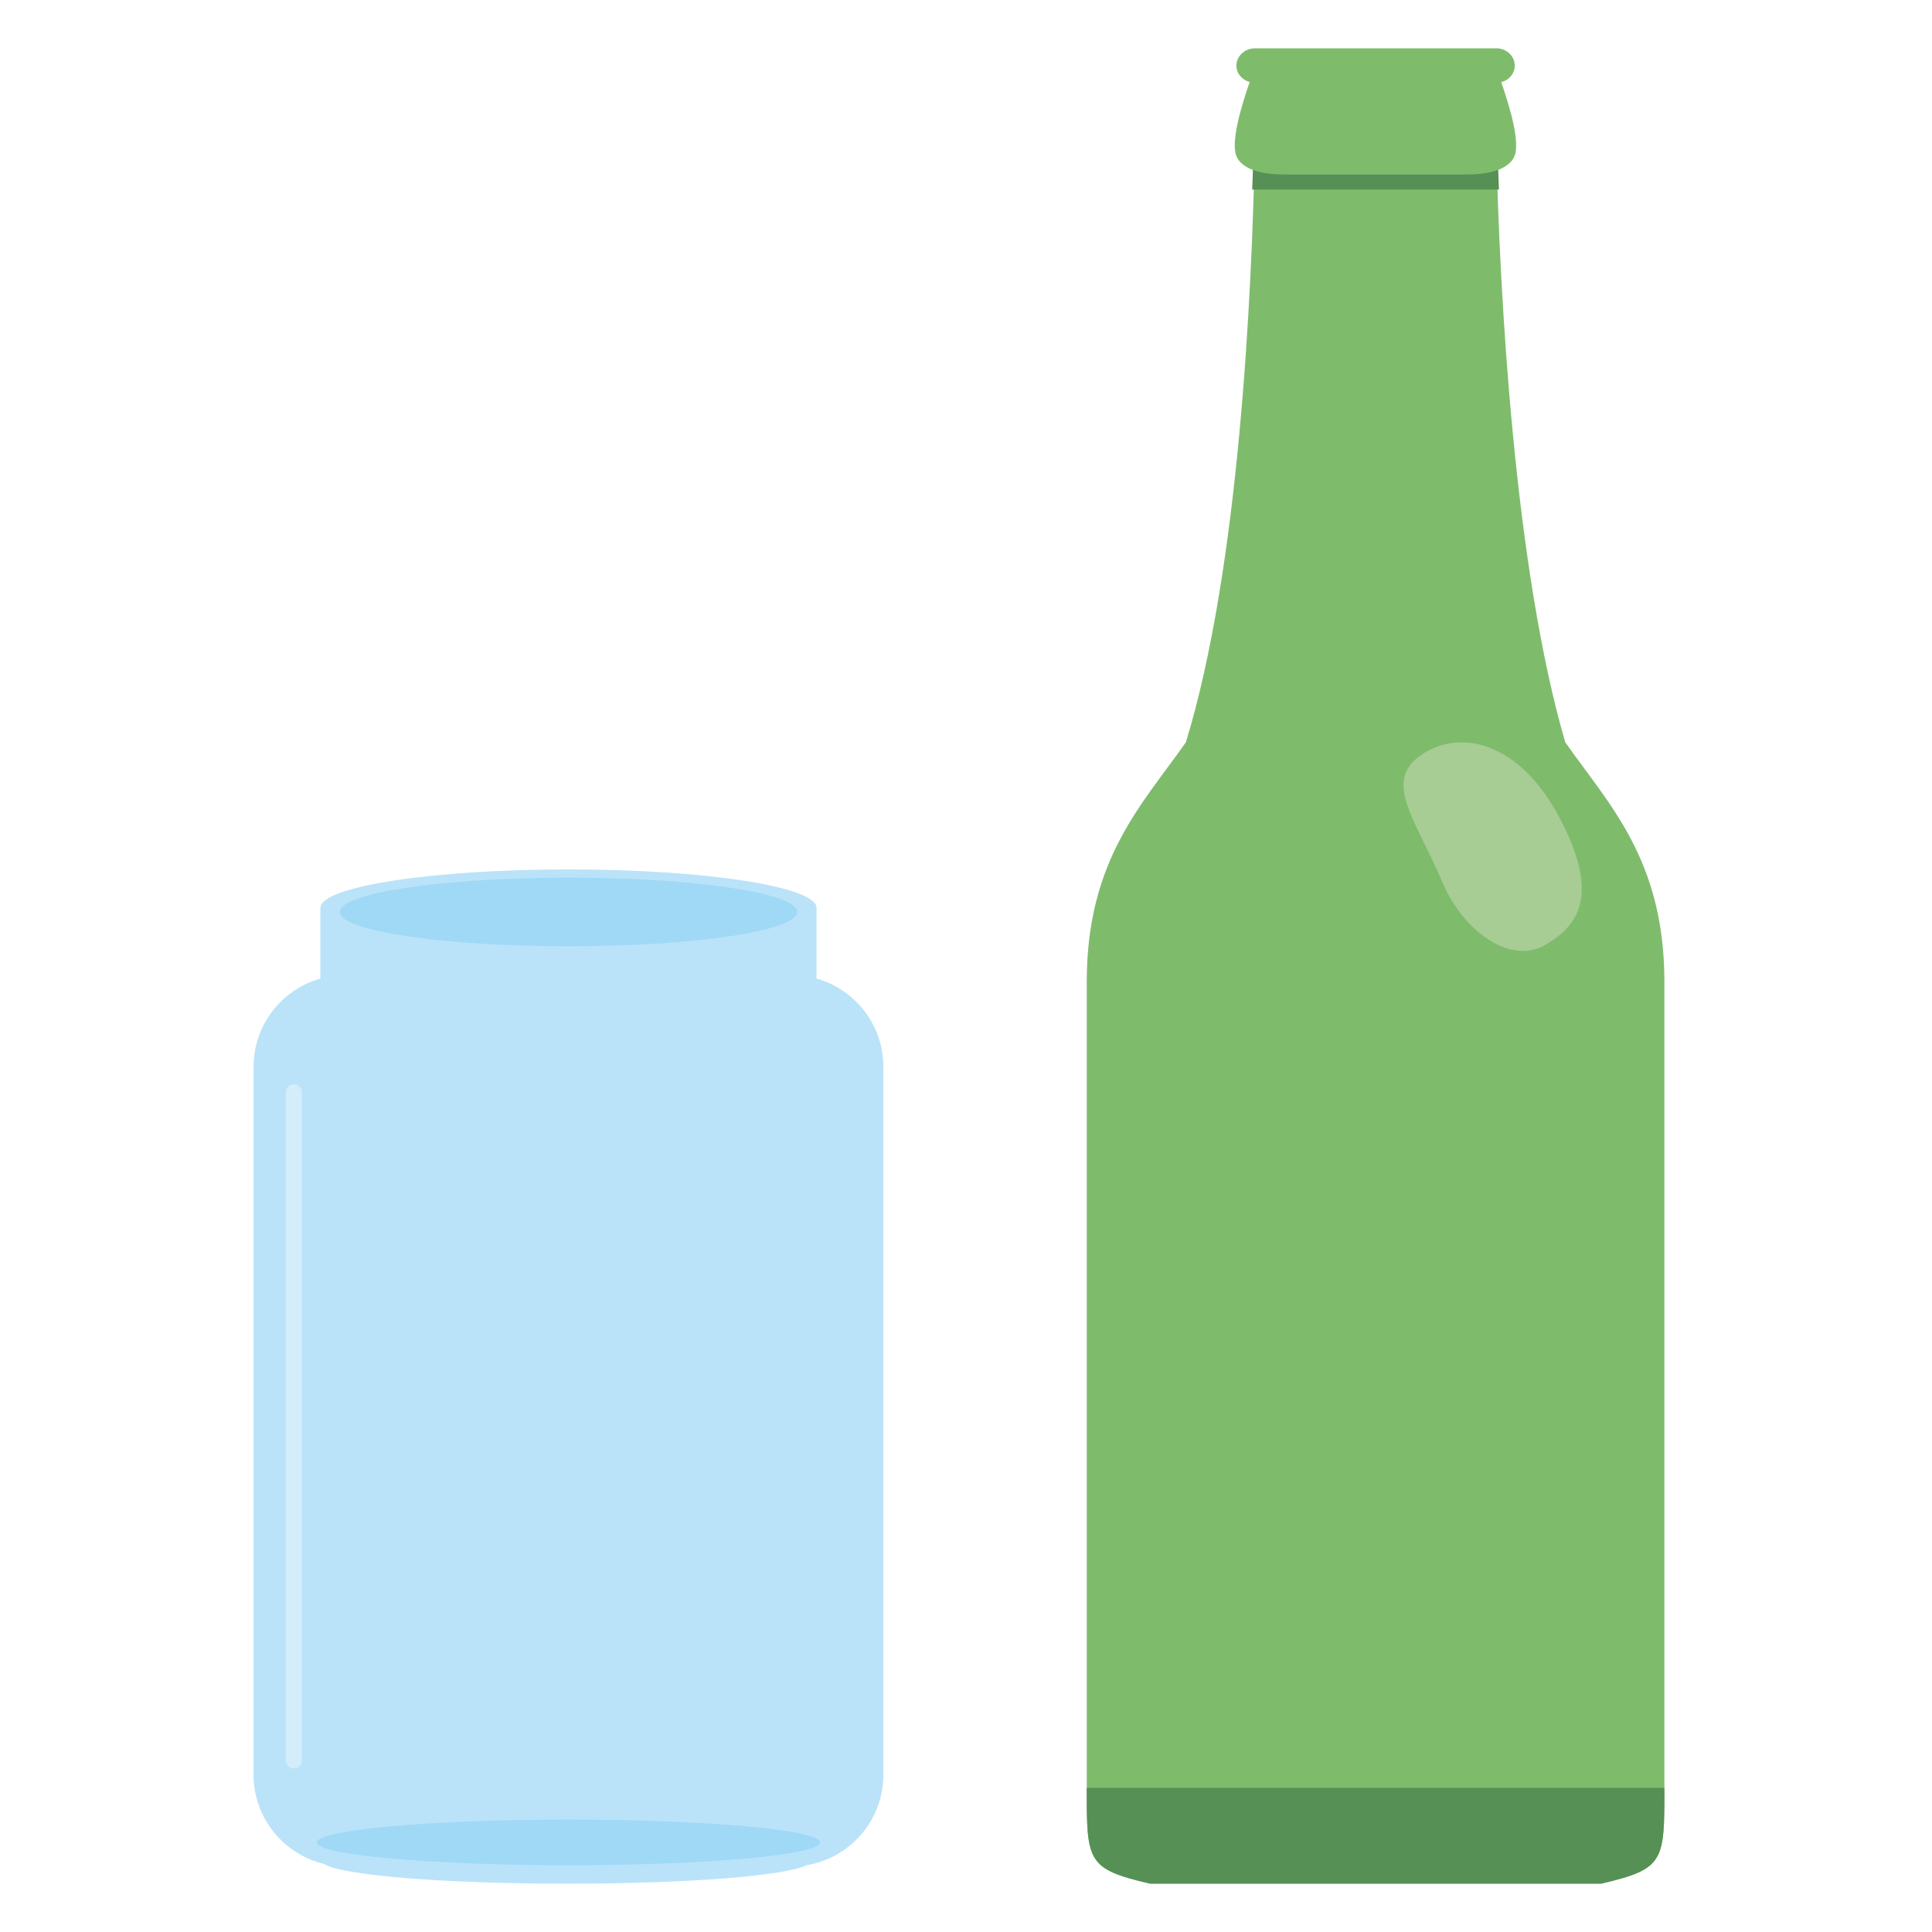
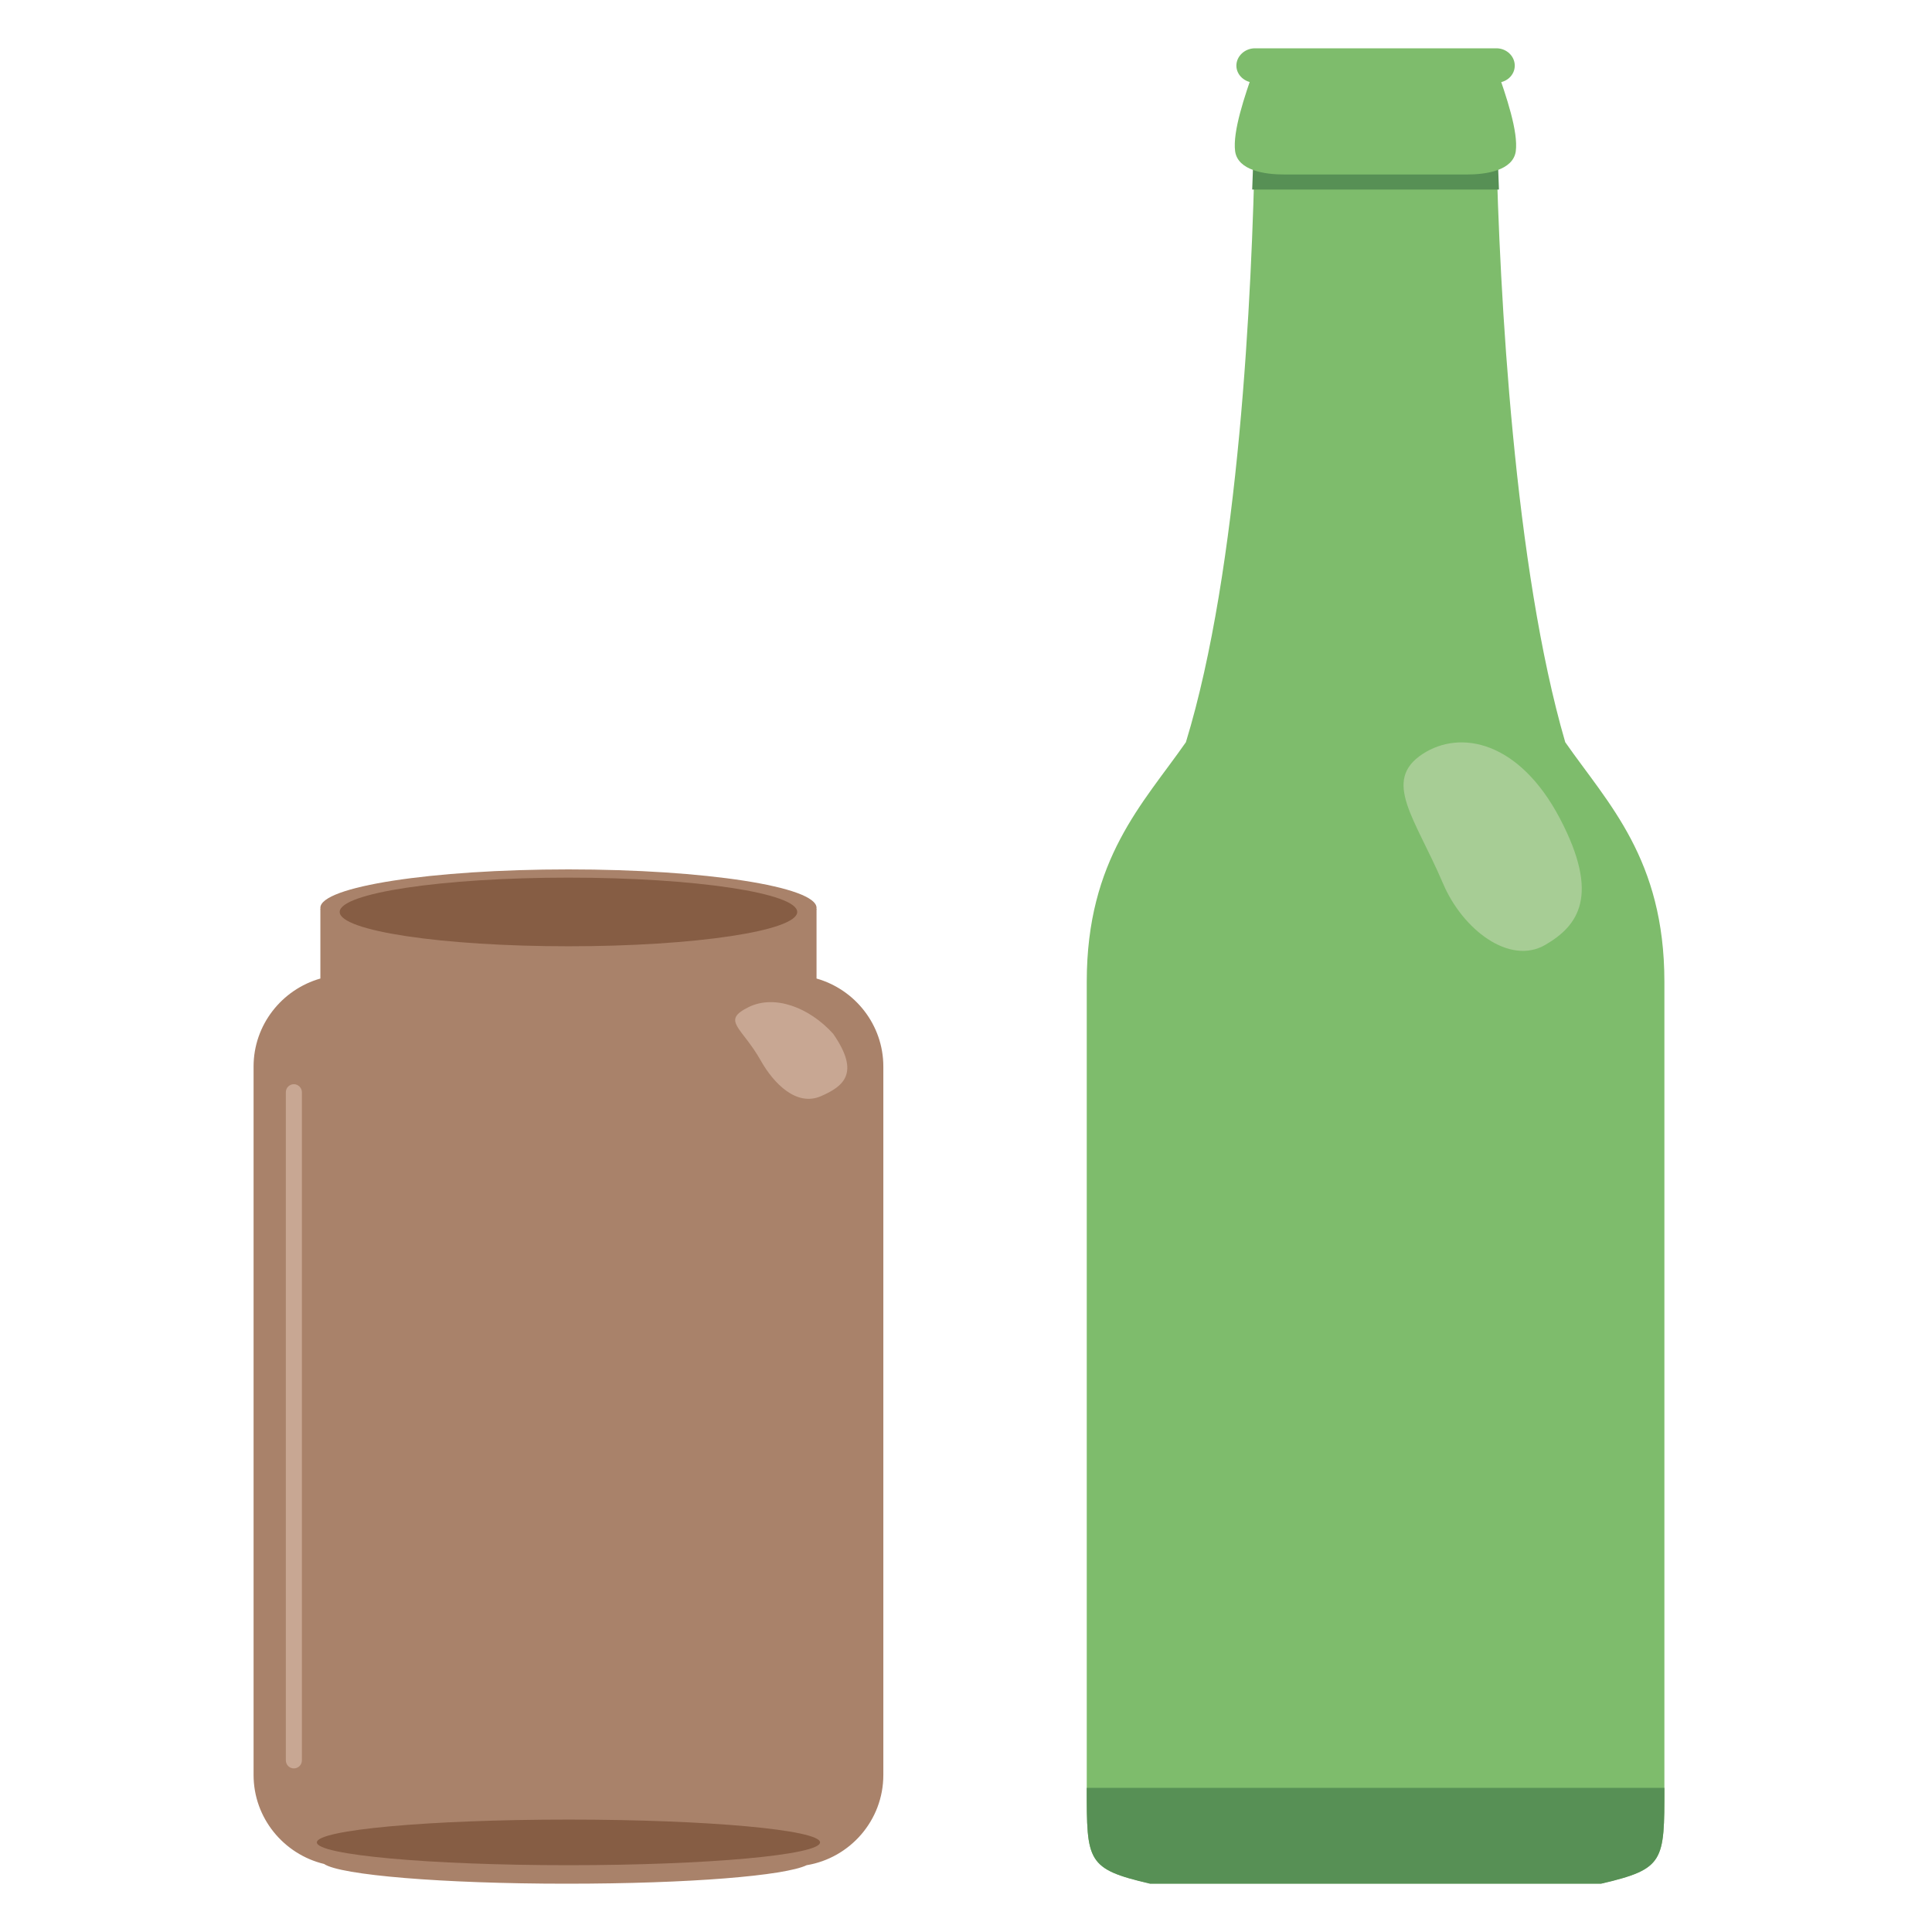
<svg xmlns="http://www.w3.org/2000/svg" width="80" height="80" viewBox="0 0 80 80" fill="none">
  <path d="M61.952 5.874C62.09 12.228 62.712 23.523 64.813 30.732C66.586 33.276 68.919 35.567 68.919 40.654V74.031C68.919 77.082 68.919 77.388 66.301 77.99H47.618C45 77.388 45 77.082 45 74.031V40.654C45 35.567 47.333 33.276 49.106 30.732C51.312 23.523 51.84 12.228 51.967 5.874H61.952Z" fill="#7EBC6C" />
  <path d="M68.919 74.031C68.919 77.082 68.919 77.388 66.301 78H47.618C45 77.388 45 77.082 45 74.031H68.929H68.919Z" fill="#579055" />
  <path d="M62.068 7.848H51.851L51.893 6.698H62.026L62.068 7.848Z" fill="#579055" />
  <path d="M60.76 7.225C61.52 7.225 62.649 7.067 62.765 6.265C62.871 5.452 62.385 4.016 61.952 2.792H51.957C51.524 4.006 51.038 5.452 51.144 6.265C51.26 7.067 52.389 7.225 53.16 7.225H60.76Z" fill="#7EBC6C" />
  <path d="M61.963 3.425H51.967C51.544 3.425 51.196 3.109 51.196 2.718C51.196 2.327 51.544 2 51.967 2H61.963C62.385 2 62.723 2.327 62.723 2.718C62.723 3.109 62.385 3.425 61.963 3.425Z" fill="#7EBC6C" />
  <path d="M59.756 36.591C60.559 38.48 62.501 39.989 63.989 39.124C65.351 38.332 66.269 37.087 64.591 33.888C62.913 30.701 60.485 30.194 58.912 31.218C57.213 32.326 58.595 33.867 59.756 36.591Z" fill="#A7CD95" />
-   <path d="M33.811 40.519V37.634H13.266V40.519C11.675 40.97 10.5 42.434 10.5 44.162V73.498C10.5 75.285 11.752 76.783 13.42 77.183C14.092 77.643 18.322 78 23.454 78C28.586 78 32.5 77.668 33.402 77.234C35.198 76.936 36.577 75.379 36.577 73.498V44.162C36.577 42.434 35.403 40.97 33.811 40.519Z" fill="#BAE3F9" />
-   <path d="M33.811 37.591C33.811 38.468 29.215 39.183 23.538 39.183C17.862 39.183 13.266 38.468 13.266 37.591C13.266 36.715 17.87 36 23.538 36C29.207 36 33.811 36.715 33.811 37.591Z" fill="#BAE3F9" />
-   <path d="M23.539 39.183C28.773 39.183 33.011 38.545 33.011 37.762C33.011 36.979 28.773 36.341 23.539 36.341C18.305 36.341 14.066 36.979 14.066 37.762C14.066 38.545 18.305 39.183 23.539 39.183Z" fill="#9FD9F6" />
-   <path d="M23.539 77.234C29.292 77.234 33.956 76.809 33.956 76.29C33.956 75.77 29.292 75.345 23.539 75.345C17.785 75.345 13.121 75.77 13.121 76.29C13.121 76.809 17.785 77.234 23.539 77.234Z" fill="#9FD9F6" />
-   <path d="M12.169 73.226C11.982 73.226 11.836 73.073 11.836 72.894V45.226C11.836 45.038 11.99 44.894 12.169 44.894C12.348 44.894 12.501 45.047 12.501 45.226V72.894C12.501 73.081 12.348 73.226 12.169 73.226Z" fill="#D3EDFB" />
+   <path d="M33.811 40.519V37.634H13.266V40.519C11.675 40.97 10.5 42.434 10.5 44.162V73.498C10.5 75.285 11.752 76.783 13.42 77.183C14.092 77.643 18.322 78 23.454 78C28.586 78 32.5 77.668 33.402 77.234C35.198 76.936 36.577 75.379 36.577 73.498V44.162C36.577 42.434 35.403 40.97 33.811 40.519Z" fill="#A9826A" />
+   <path d="M31.5 43.913C32.044 44.881 32.992 45.831 34 45.388C34.922 44.982 35.637 44.446 34.5 42.807C33.5 41.701 32.066 41.177 31 41.701C29.849 42.269 30.713 42.518 31.5 43.913Z" fill="#C8A793" />
+   <path d="M33.811 37.591C33.811 38.468 29.215 39.183 23.538 39.183C17.862 39.183 13.266 38.468 13.266 37.591C13.266 36.715 17.87 36 23.538 36C29.207 36 33.811 36.715 33.811 37.591Z" fill="#A9826A" />
+   <path d="M23.539 39.183C28.773 39.183 33.011 38.545 33.011 37.762C33.011 36.979 28.773 36.341 23.539 36.341C18.305 36.341 14.066 36.979 14.066 37.762C14.066 38.545 18.305 39.183 23.539 39.183Z" fill="#865D44" />
+   <path d="M23.539 77.234C29.292 77.234 33.956 76.809 33.956 76.29C33.956 75.77 29.292 75.345 23.539 75.345C17.785 75.345 13.121 75.77 13.121 76.29C13.121 76.809 17.785 77.234 23.539 77.234Z" fill="#865D44" />
+   <path d="M12.169 73.226C11.982 73.226 11.836 73.073 11.836 72.894V45.226C11.836 45.038 11.99 44.894 12.169 44.894C12.348 44.894 12.501 45.047 12.501 45.226V72.894C12.501 73.081 12.348 73.226 12.169 73.226Z" fill="#C8A793" />
</svg>
